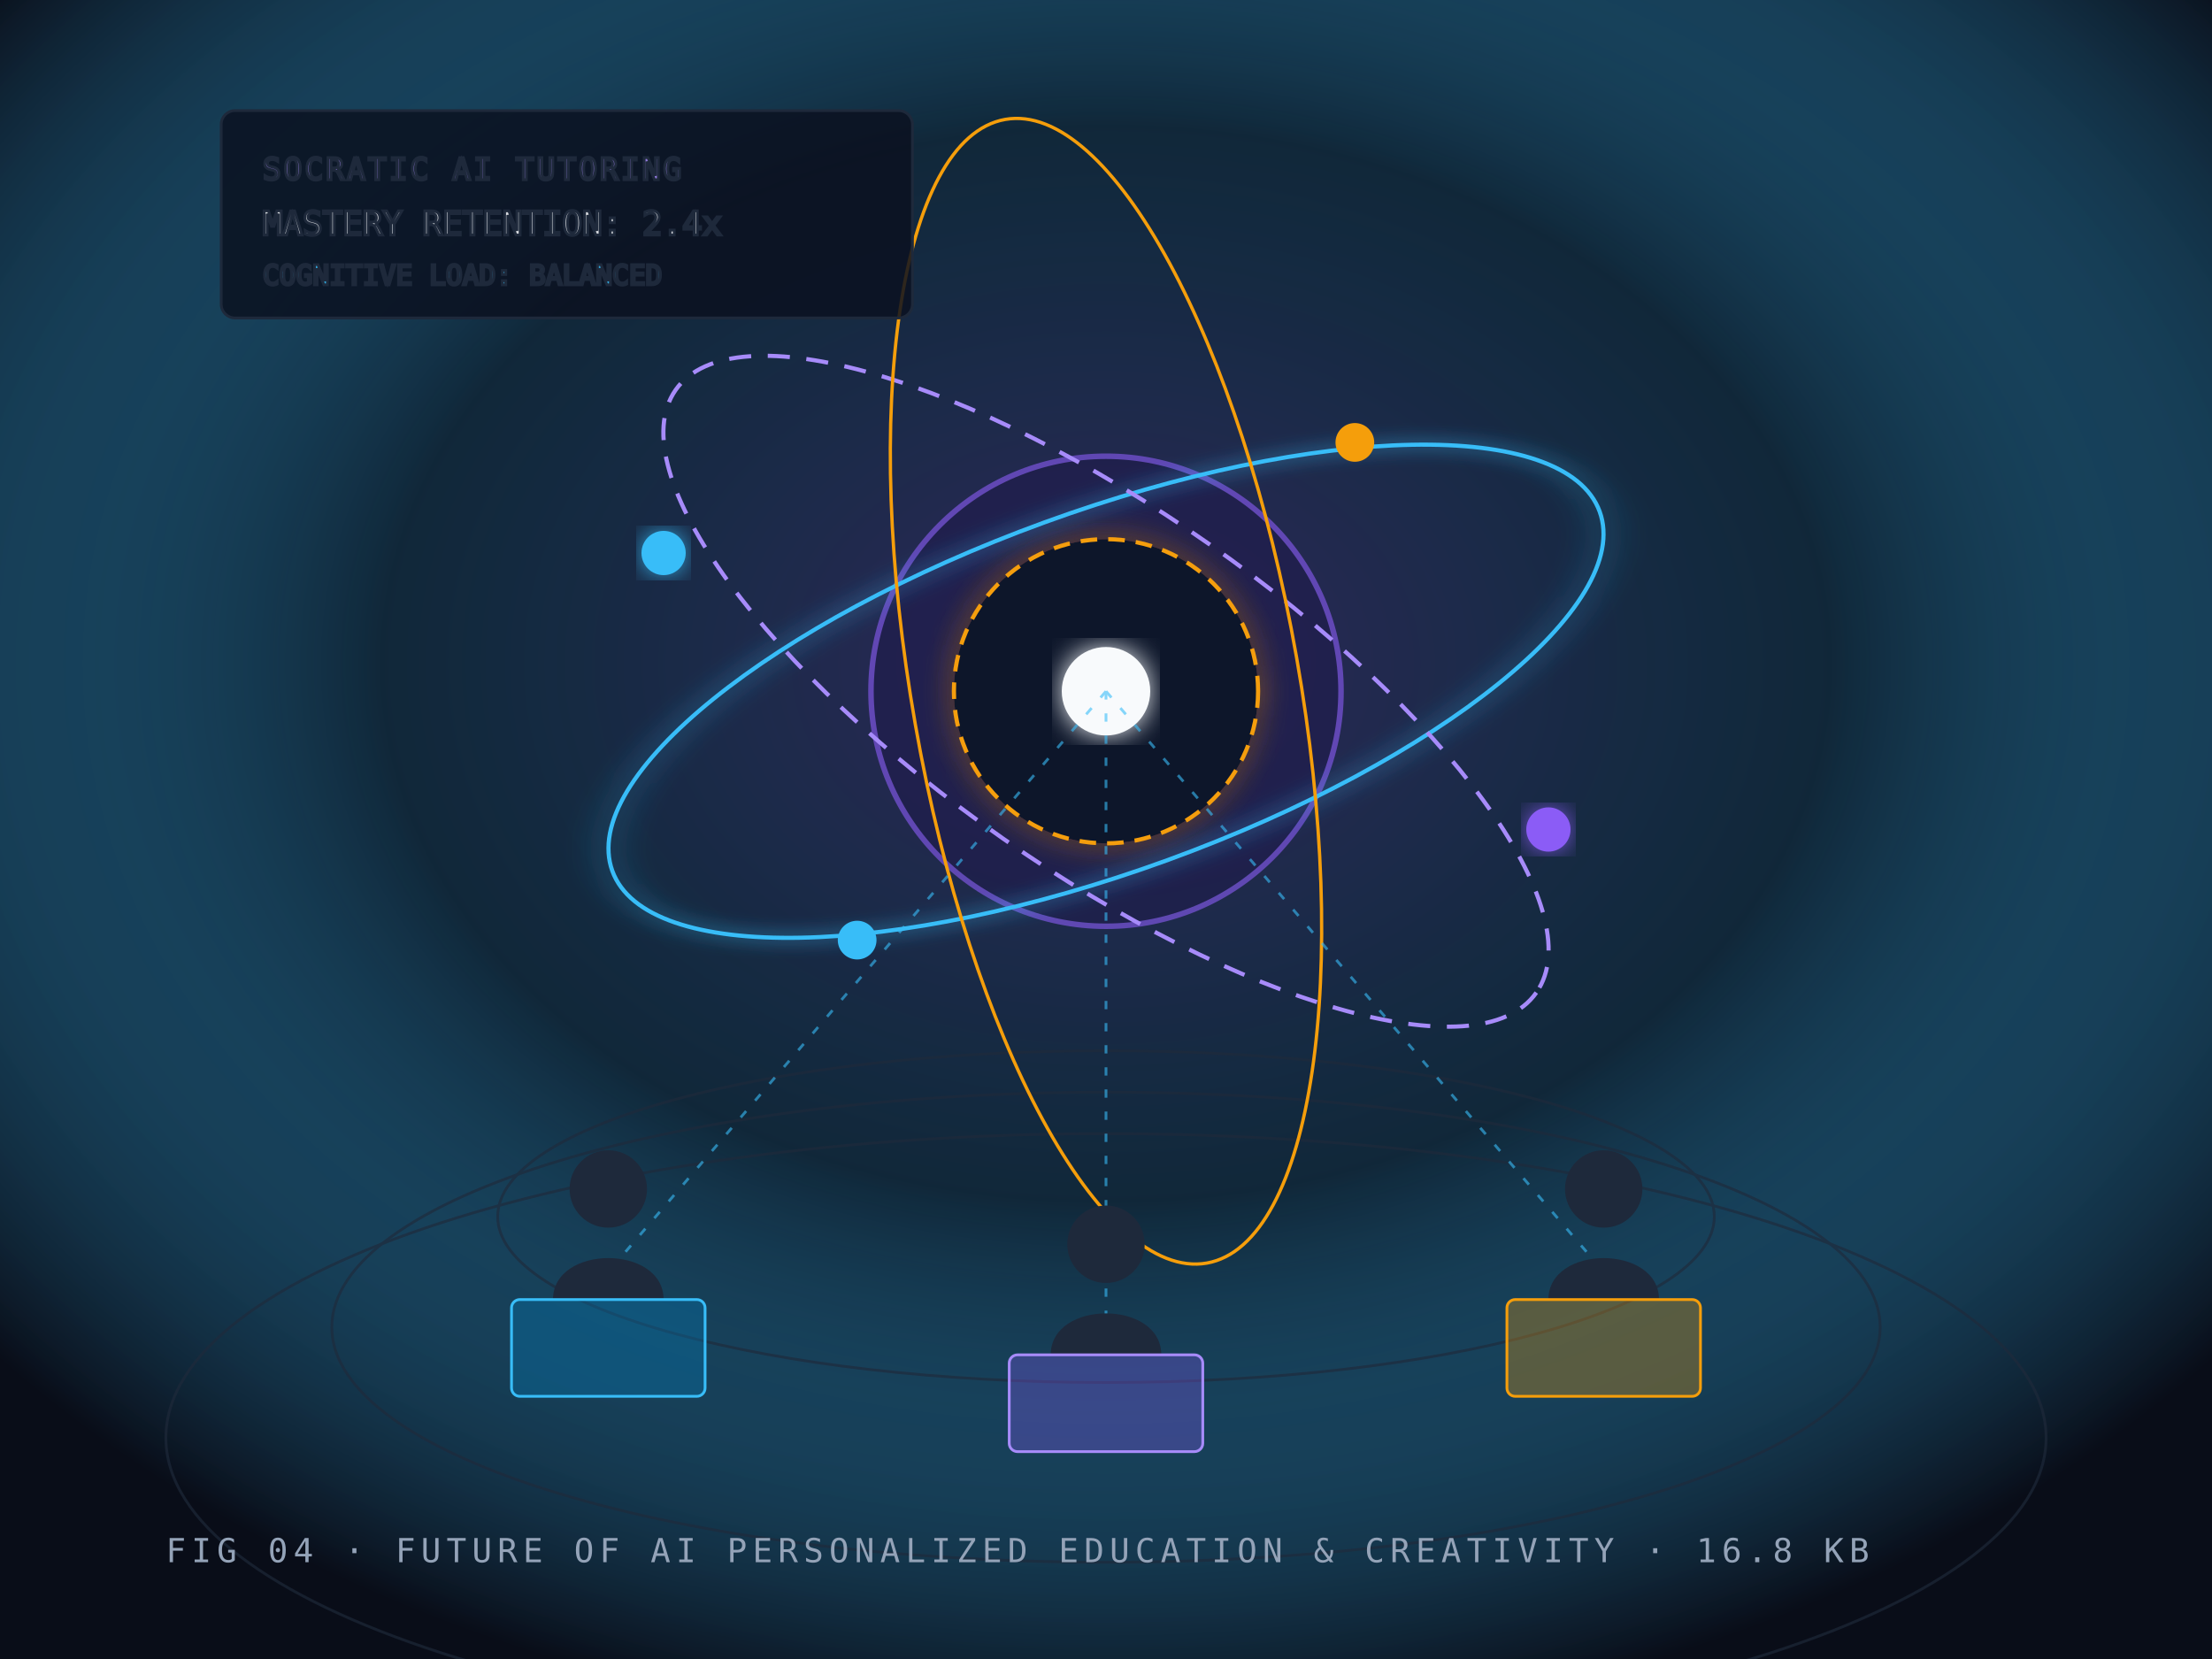
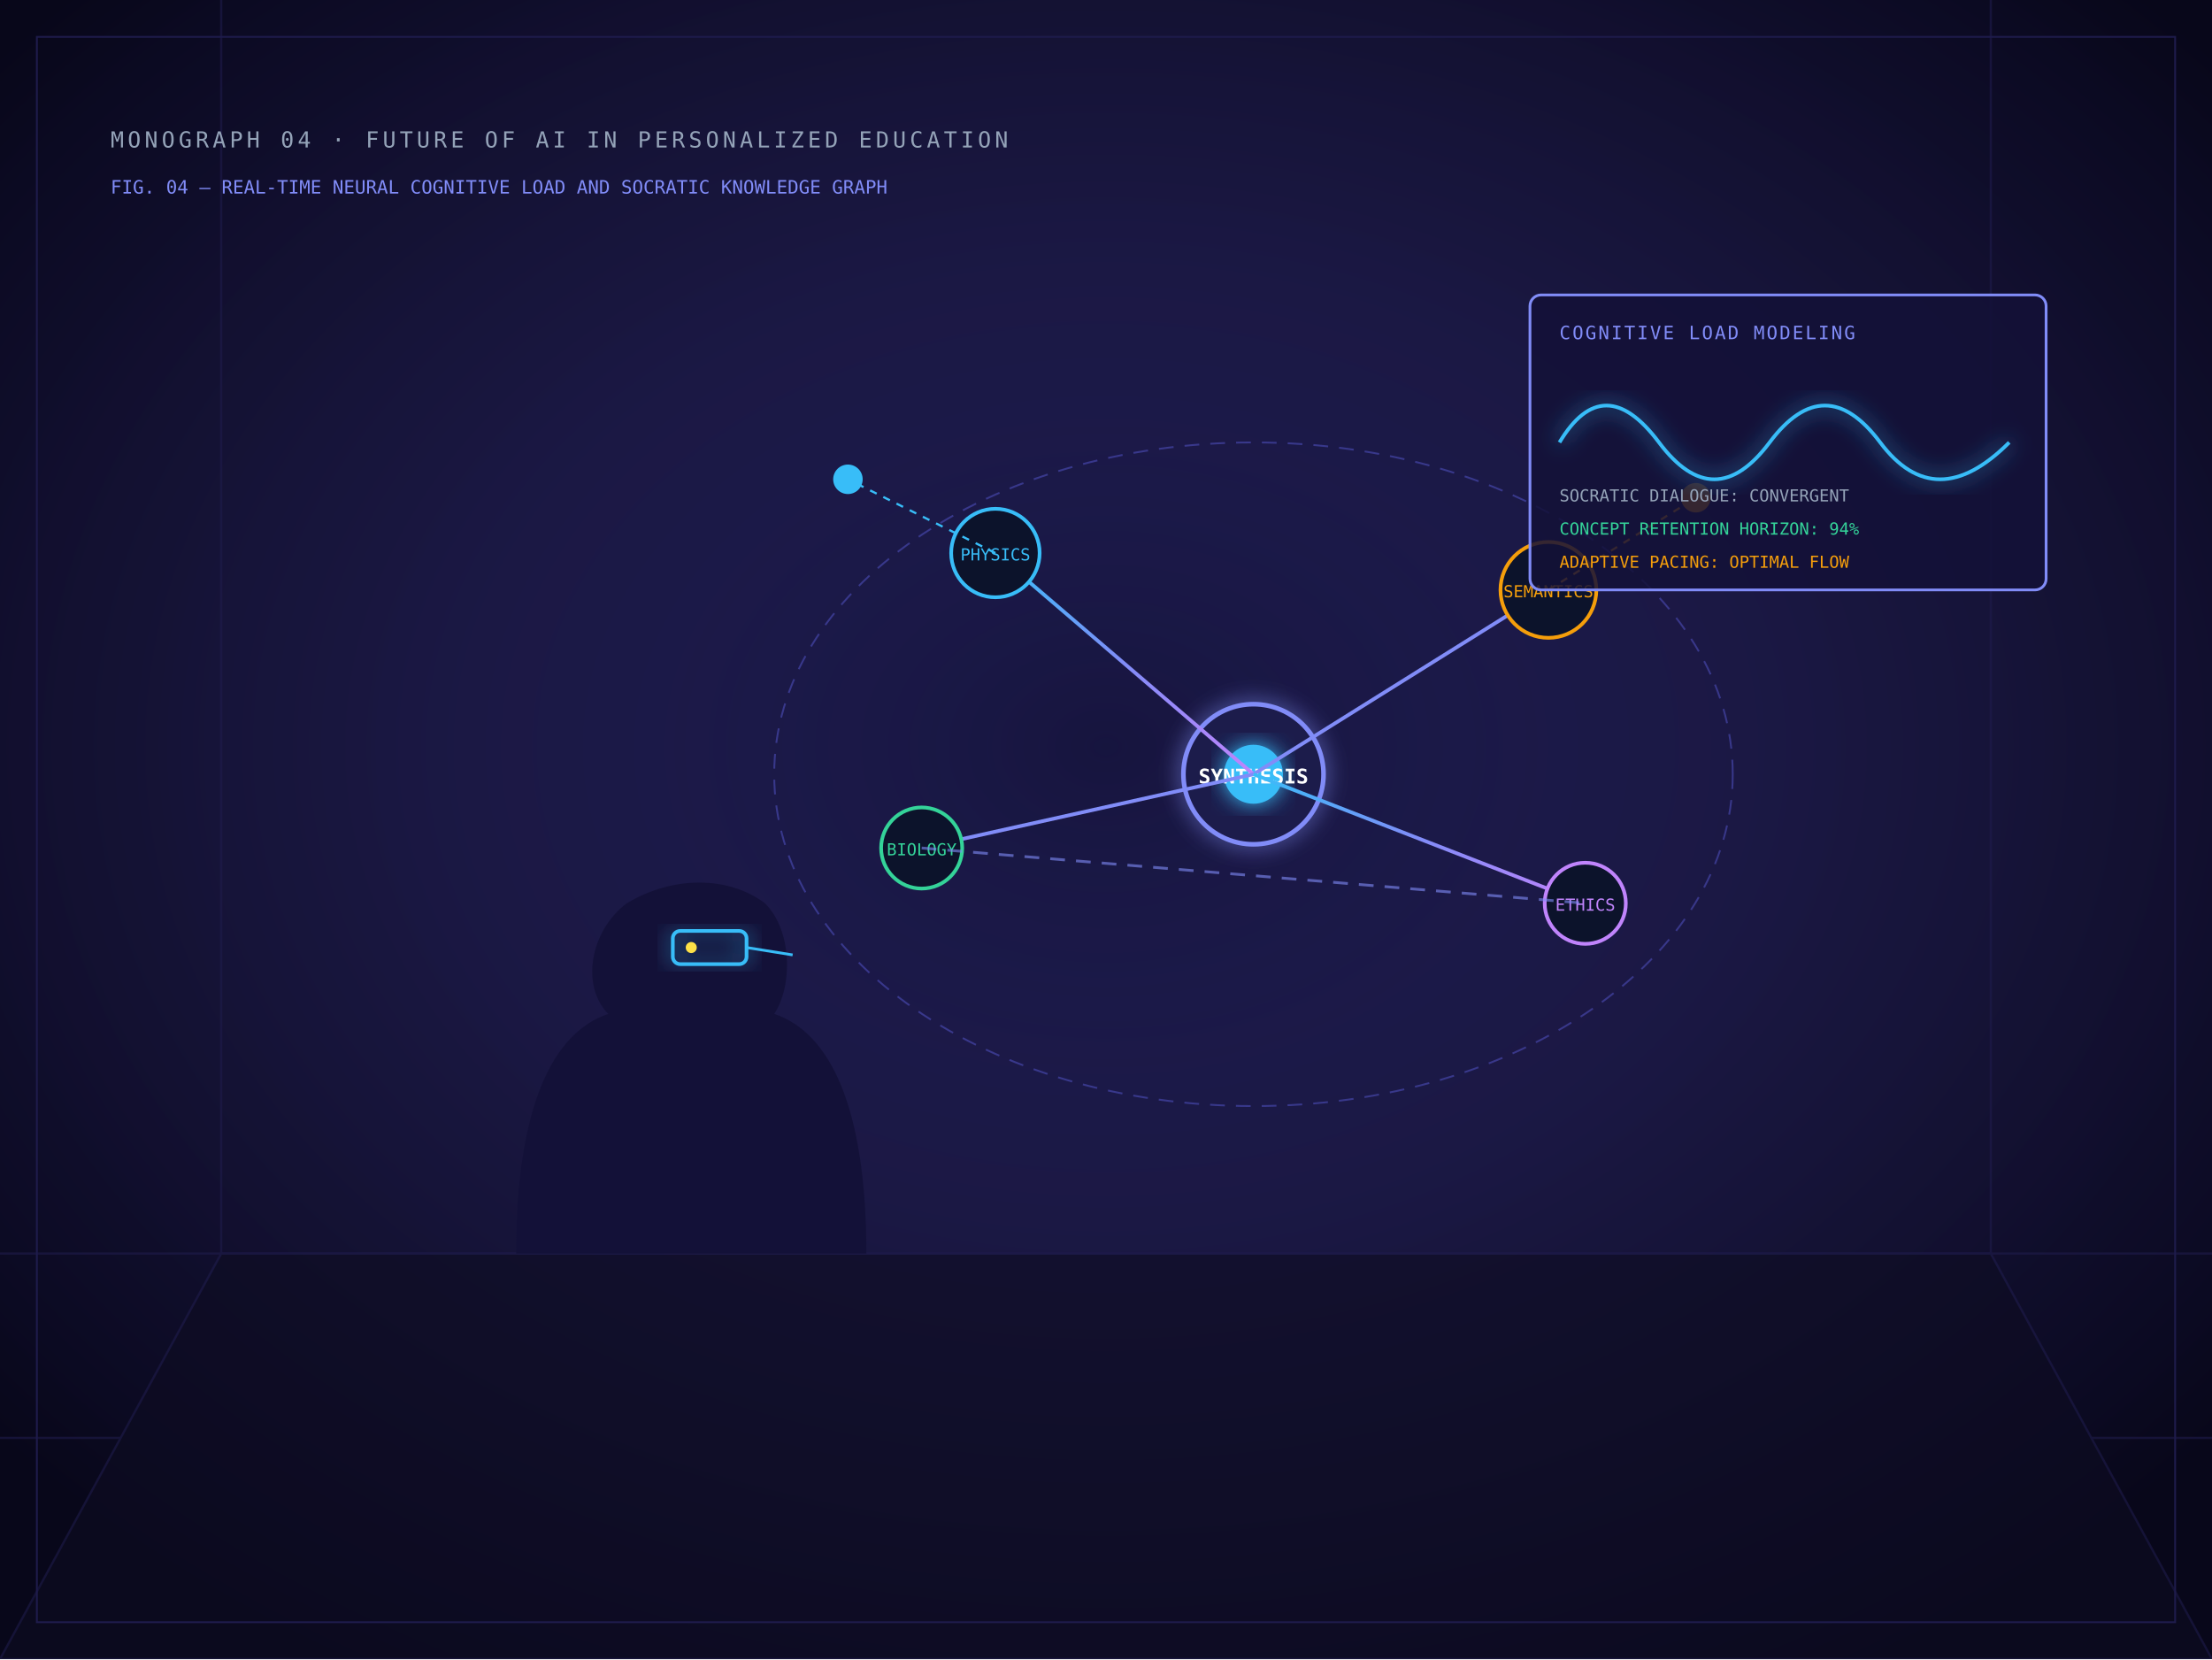
- <svg xmlns="http://www.w3.org/2000/svg" viewBox="0 0 800 600" width="800" height="600" preserveAspectRatio="xMidYMid slice">
+ <svg xmlns="http://www.w3.org/2000/svg" viewBox="0 0 1200 900" width="1200" height="900" preserveAspectRatio="xMidYMid slice">
  <defs>
-     <radialGradient id="eduGlow" cx="50%" cy="40%" r="65%">
-       <stop offset="0%" stop-color="#8B5CF6" stop-opacity="0.3" />
-       <stop offset="50%" stop-color="#38BDF8" stop-opacity="0.15" />
-       <stop offset="100%" stop-color="#090D18" stop-opacity="1" />
+     <radialGradient id="eduAtmosphere" cx="50%" cy="45%" r="65%">
+       <stop offset="0%" stop-color="#312E81" stop-opacity="0.35" />
+       <stop offset="45%" stop-color="#1E1B4B" stop-opacity="0.85" />
+       <stop offset="100%" stop-color="#08071A" stop-opacity="1" />
    </radialGradient>
-     <filter id="glow">
-       <feGaussianBlur stdDeviation="5" result="blur" />
+     <linearGradient id="socraticMesh" x1="0%" y1="0%" x2="100%" y2="100%">
+       <stop offset="0%" stop-color="#38BDF8" />
+       <stop offset="50%" stop-color="#818CF8" />
+       <stop offset="100%" stop-color="#C084FC" />
+     </linearGradient>
+     <filter id="eduBloom" x="-20%" y="-20%" width="140%" height="140%">
+       <feGaussianBlur stdDeviation="6" result="blur" />
      <feMerge>
        <feMergeNode in="blur" />
        <feMergeNode in="SourceGraphic" />
      </feMerge>
    </filter>
  </defs>
-   <rect width="800" height="600" fill="#090D18" />
-   <rect width="800" height="600" fill="url(#eduGlow)" />
-   <g stroke="#1E293B" stroke-width="1" opacity="0.65">
-     <ellipse cx="400" cy="520" rx="340" ry="110" fill="none" />
-     <ellipse cx="400" cy="480" rx="280" ry="85" fill="none" />
-     <ellipse cx="400" cy="440" rx="220" ry="60" fill="none" />
+   <rect width="1200" height="900" fill="#08071A" />
+   <rect width="1200" height="900" fill="url(#eduAtmosphere)" />
+   <g stroke="#1E1B4B" stroke-width="1.2" opacity="0.6">
+     <line x1="120" y1="0" x2="120" y2="900" />
+     <line x1="1080" y1="0" x2="1080" y2="900" />
+     <line x1="0" y1="680" x2="1200" y2="680" />
+     <line x1="0" y1="780" x2="1200" y2="780" />
+     <polygon points="120,680 1080,680 1200,900 0,900" fill="#0D0C22" />
  </g>
-   <circle cx="400" cy="250" r="85" fill="#1E1B4B" stroke="#8B5CF6" stroke-width="2" opacity="0.6" />
-   <circle cx="400" cy="250" r="55" fill="#0F172A" stroke="#F59E0B" stroke-width="1.5" stroke-dasharray="6 4" filter="url(#glow)" />
-   <circle cx="400" cy="250" r="16" fill="#F8FAFC" filter="url(#glow)" />
-   <ellipse cx="400" cy="250" rx="190" ry="65" fill="none" stroke="#38BDF8" stroke-width="1.5" transform="rotate(-20 400 250)" filter="url(#glow)" />
-   <ellipse cx="400" cy="250" rx="190" ry="65" fill="none" stroke="#A78BFA" stroke-width="1.5" stroke-dasharray="8 6" transform="rotate(35 400 250)" />
-   <ellipse cx="400" cy="250" rx="210" ry="70" fill="none" stroke="#F59E0B" stroke-width="1.2" transform="rotate(80 400 250)" />
-   <circle cx="240" cy="200" r="8" fill="#38BDF8" filter="url(#glow)" />
-   <circle cx="560" cy="300" r="8" fill="#8B5CF6" filter="url(#glow)" />
-   <circle cx="490" cy="160" r="7" fill="#F59E0B" />
-   <circle cx="310" cy="340" r="7" fill="#38BDF8" />
-   <g stroke="#38BDF8" stroke-width="1" stroke-dasharray="3 5" opacity="0.6">
-     <line x1="400" y1="250" x2="220" y2="460" />
-     <line x1="400" y1="250" x2="400" y2="480" />
-     <line x1="400" y1="250" x2="580" y2="460" />
+   <g transform="translate(280, 520)">
+     <path d="M 0 160 C 0 80, 20 40, 50 30 C 35 15, 40 -15, 60 -30 C 85 -45, 115 -45, 135 -30 C 150 -15, 150 15, 140 30 C 170 40, 190 80, 190 160 Z" fill="#131138" />
+     <rect x="85" y="-15" width="40" height="18" rx="4" fill="none" stroke="#38BDF8" stroke-width="2" filter="url(#eduBloom)" />
+     <line x1="125" y1="-6" x2="150" y2="-2" stroke="#38BDF8" stroke-width="1.5" />
+     <circle cx="95" cy="-6" r="3" fill="#FDE047" />
  </g>
-   <g fill="#1E293B">
-     <circle cx="220" cy="430" r="14" />
-     <path d="M 200 470 C 200 450, 240 450, 240 470 Z" />
-     <circle cx="400" cy="450" r="14" />
-     <path d="M 380 490 C 380 470, 420 470, 420 490 Z" />
-     <circle cx="580" cy="430" r="14" />
-     <path d="M 560 470 C 560 450, 600 450, 600 470 Z" />
+   <g transform="translate(680, 420)">
+     <circle cx="0" cy="0" r="38" fill="#1E1B4B" stroke="#818CF8" stroke-width="2.5" filter="url(#eduBloom)" />
+     <circle cx="0" cy="0" r="16" fill="#38BDF8" filter="url(#eduBloom)" />
+     <text x="0" y="5" fill="#FFFFFF" font-family="monospace" font-size="11" text-anchor="middle" font-weight="bold">SYNTHESIS</text>
+     <line x1="0" y1="0" x2="-140" y2="-120" stroke="url(#socraticMesh)" stroke-width="2" />
+     <circle cx="-140" cy="-120" r="24" fill="#0C132B" stroke="#38BDF8" stroke-width="2" />
+     <text x="-140" y="-116" fill="#38BDF8" font-family="monospace" font-size="9" text-anchor="middle">PHYSICS</text>
+     <line x1="0" y1="0" x2="160" y2="-100" stroke="url(#socraticMesh)" stroke-width="2" />
+     <circle cx="160" cy="-100" r="26" fill="#0C132B" stroke="#F59E0B" stroke-width="2" />
+     <text x="160" y="-96" fill="#F59E0B" font-family="monospace" font-size="9" text-anchor="middle">SEMANTICS</text>
+     <line x1="0" y1="0" x2="-180" y2="40" stroke="url(#socraticMesh)" stroke-width="2" />
+     <circle cx="-180" cy="40" r="22" fill="#0C132B" stroke="#34D399" stroke-width="2" />
+     <text x="-180" y="44" fill="#34D399" font-family="monospace" font-size="9" text-anchor="middle">BIOLOGY</text>
+     <line x1="0" y1="0" x2="180" y2="70" stroke="url(#socraticMesh)" stroke-width="2" />
+     <circle cx="180" cy="70" r="22" fill="#0C132B" stroke="#C084FC" stroke-width="2" />
+     <text x="180" y="74" fill="#C084FC" font-family="monospace" font-size="9" text-anchor="middle">ETHICS</text>
+     <line x1="-140" y1="-120" x2="-220" y2="-160" stroke="#38BDF8" stroke-width="1.2" stroke-dasharray="4 4" />
+     <circle cx="-220" cy="-160" r="8" fill="#38BDF8" />
+     <line x1="160" y1="-100" x2="240" y2="-150" stroke="#F59E0B" stroke-width="1.2" stroke-dasharray="4 4" />
+     <circle cx="240" cy="-150" r="8" fill="#F59E0B" />
+     <line x1="-180" y1="40" x2="180" y2="70" stroke="#818CF8" stroke-width="1.5" stroke-dasharray="8 6" opacity="0.6" />
+     <ellipse cx="0" cy="0" rx="260" ry="180" fill="none" stroke="#6366F1" stroke-width="1" stroke-dasharray="8 6" opacity="0.4" />
  </g>
-   <rect x="185" y="470" width="70" height="35" rx="3" fill="#0284C7" fill-opacity="0.3" stroke="#38BDF8" stroke-width="1" />
-   <rect x="365" y="490" width="70" height="35" rx="3" fill="#8B5CF6" fill-opacity="0.3" stroke="#A78BFA" stroke-width="1" />
-   <rect x="545" y="470" width="70" height="35" rx="3" fill="#F59E0B" fill-opacity="0.3" stroke="#F59E0B" stroke-width="1" />
-   <g fill="#0B1120" fill-opacity="0.85" stroke="#1E293B" stroke-width="1">
-     <rect x="80" y="40" width="250" height="75" rx="5" />
-     <text x="95" y="65" fill="#A78BFA" font-family="monospace" font-size="11" letter-spacing="1">SOCRATIC AI TUTORING</text>
-     <text x="95" y="85" fill="#F8FAFC" font-family="monospace" font-size="12">MASTERY RETENTION: 2.4x</text>
-     <text x="95" y="103" fill="#38BDF8" font-family="monospace" font-size="10">COGNITIVE LOAD: BALANCED</text>
+   <g transform="translate(830, 160)">
+     <rect width="280" height="160" rx="6" fill="#131138" fill-opacity="0.85" stroke="#818CF8" stroke-width="1.5" />
+     <text x="16" y="24" fill="#818CF8" font-family="monospace" font-size="10" letter-spacing="1">COGNITIVE LOAD MODELING</text>
+     <path d="M 16 80 Q 40 40, 70 80 T 130 80 T 190 80 T 260 80" fill="none" stroke="#38BDF8" stroke-width="2" filter="url(#eduBloom)" />
+     <text x="16" y="112" fill="#94A3B8" font-family="monospace" font-size="9">SOCRATIC DIALOGUE: CONVERGENT</text>
+     <text x="16" y="130" fill="#34D399" font-family="monospace" font-size="9">CONCEPT RETENTION HORIZON: 94%</text>
+     <text x="16" y="148" fill="#F59E0B" font-family="monospace" font-size="9">ADAPTIVE PACING: OPTIMAL FLOW</text>
  </g>
-   <text x="60" y="565" fill="#94A3B8" font-family="monospace" font-size="12" letter-spacing="2">FIG 04 · FUTURE OF AI PERSONALIZED EDUCATION &amp; CREATIVITY · 16.8 KB</text>
+   <text x="60" y="80" fill="#94A3B8" font-family="monospace" font-size="12" letter-spacing="2">MONOGRAPH 04 · FUTURE OF AI IN PERSONALIZED EDUCATION</text>
+   <text x="60" y="105" fill="#818CF8" font-family="monospace" font-size="10">FIG. 04 — REAL-TIME NEURAL COGNITIVE LOAD AND SOCRATIC KNOWLEDGE GRAPH</text>
+   <rect x="20" y="20" width="1160" height="860" fill="none" stroke="#1E1B4B" stroke-width="1" />
</svg>
